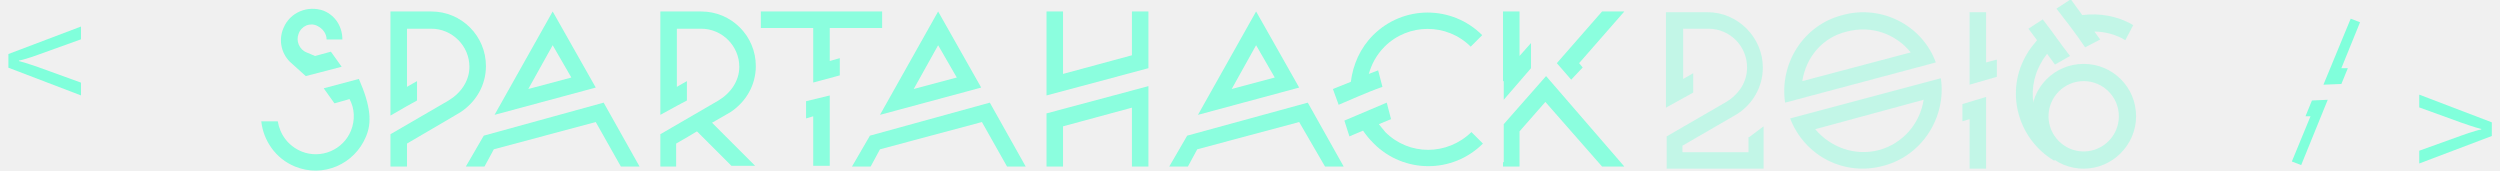
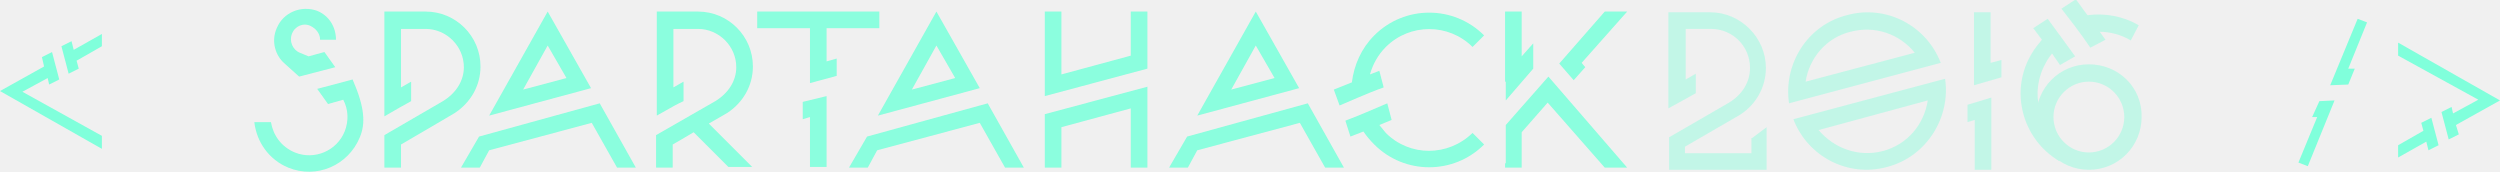
- <svg xmlns="http://www.w3.org/2000/svg" version="1.1" id="Layer_1" x="0px" y="0px" width="348.3px" height="23.8px" viewBox="0 0 348.3 23.8" style="enable-background:new 0 0 348.3 23.8;" xml:space="preserve">
+ <svg xmlns="http://www.w3.org/2000/svg" version="1.1" id="Layer_1" x="0px" y="0px" viewBox="0 0 346 23.8" style="enable-background:new 0 0 346 23.8;" xml:space="preserve">
  <style type="text/css">
	.st0{opacity:0.23;}
	.st1{fill:#80FFDB;}
	.st2{opacity:6.000000e-02;}
	.st3{fill:#5AFFB4;}
	.st4{opacity:9.000000e-02;fill:#80FFDB;}
	.st5{opacity:0.41;}
	.st6{fill:#80FFDB;stroke:#60EAA5;stroke-miterlimit:10;}
	.st7{opacity:0.63;}
	.st8{fill:none;stroke:#80FFDB;stroke-miterlimit:10;}
	.st9{opacity:0.72;fill:#80FFDB;}
	.st10{opacity:0.63;fill:#80FFDB;}
	.st11{opacity:0.33;fill:#80FFDB;}
	.st12{opacity:0.49;fill:#80FFDB;stroke:#60EAA5;stroke-miterlimit:10;}
	.st13{opacity:0.46;fill:#80FFDB;}
	.st14{fill:none;stroke:#60EAA5;stroke-miterlimit:10;}
	.st15{opacity:0.33;fill:#60EAA5;}
	.st16{opacity:0.49;fill:none;stroke:#60EAA5;stroke-miterlimit:10;}
	.st17{fill:#030316;}
	.st18{opacity:0.3;fill:none;stroke:#80FFDB;stroke-miterlimit:10;}
	.st19{fill:#FFFFFF;}
- 	.st20{font-family:'Moondance';}
- 	.st21{font-size:18.881px;}
- 	.st22{opacity:0.9;}
+ 	.st20{opacity:0.9;}
</style>
  <g>
    <g>
-       <g id="extras_4_">
-         <path class="st1" d="M324.3,13.9l-3.7,9.1l-1.3-0.5l2.6-6.3l-0.7,0l0.9-2.2L324.3,13.9z M323.7,11.8l3.8-9.2l1.3,0.5l-2.6,6.4     l0.9,0l-0.9,2.2L323.7,11.8z" />
-         <text transform="matrix(0 -1 1 0 347.1587 22.7776)" class="st1 st20 st21">v</text>
-         <text transform="matrix(0 1 -1 0 1.1704 3.698)" class="st1 st20 st21">v</text>
+       <g id="extras_1_">
+         <g>
+           <path class="st1" d="M323.1,13.9l-3.7,9.1l-1.3-0.5l2.6-6.3l-0.7,0L321,14L323.1,13.9z M322.5,11.8l3.8-9.2l1.3,0.5L325,9.5      l0.9,0l-0.9,2.2L322.5,11.8z" />
+         </g>
+         <g>
+           <path class="st1" d="M331.9,7.7V5.9l14.1,8l-6.1,3.4l0.4,1.3l-1.4,0.7l-1-3.8l1.4-0.7l0.2,0.9l3.5-1.9L331.9,7.7z M337.5,20.1      l-1.4,0.7l-0.3-1.2l-3.9,2.2v-1.7l3.5-2l-0.3-1.1l1.4-0.7L337.5,20.1z" />
+         </g>
+         <g>
+           <path class="st1" d="M14.1,18.8v1.8L0,12.6l6.1-3.4L5.8,7.9l1.4-0.7l1,3.8l-1.4,0.7l-0.2-0.9l-3.5,1.9L14.1,18.8z M8.5,6.4      l1.4-0.7l0.3,1.2l3.9-2.2v1.7l-3.5,2l0.3,1.1l-1.4,0.7L8.5,6.4z" />
+         </g>
      </g>
-       <g class="st22">
-         <path class="st1" d="M45.1,12.3L50,11c1.7,3.9,1.8,6.1,1,8c-1.6,3.9-6,5.8-9.9,4.2c-2.7-1.1-4.4-3.6-4.7-6.3h2.3     c0.3,1.8,1.4,3.4,3.3,4.2c2.7,1.1,5.8-0.2,6.9-2.9c0.6-1.5,0.5-3.1-0.2-4.4l-2.1,0.6L45.1,12.3z M47.6,9.3l-5,1.3l-2-1.8     c-1.3-1.1-1.9-3.1-1.1-4.9c0.9-2.2,3.4-3.2,5.6-2.4c1.7,0.7,2.6,2.3,2.6,4h-2.2c0-0.8-0.5-1.5-1.3-1.9c-1-0.5-2.2,0-2.6,1.1     c-0.4,1,0.1,2.2,1.1,2.6l1.2,0.5l2.2-0.6L47.6,9.3z" />
-         <path class="st1" d="M56.7,12.1l1.4-0.8v2.7c-0.9,0.5-2,1.1-3.7,2.1V1.6h5.7c4.2,0,7.6,3.4,7.6,7.6c0,2.7-1.4,5-3.5,6.4     c-0.3,0.2-0.5,0.3-7.5,4.4v3.2h-2.3v-4.5l8.1-4.7c1.8-1.1,2.9-2.8,2.9-4.7c0-2.9-2.4-5.3-5.3-5.3h-3.4V12.1z" />
-         <path class="st1" d="M84.1,14.3l5,8.9h-2.6L83,17l-14.2,3.8l-1.3,2.4h-2.6l2.5-4.3L84.1,14.3z M68.9,16L77,1.6l6,10.6L68.9,16z      M77,6.3l-3.4,6.1l6-1.6L77,6.3z" />
-         <path class="st1" d="M92,16V1.6h5.7c4.2,0,7.6,3.4,7.6,7.6c0,2.7-1.4,5-3.5,6.4c-0.2,0.1-0.3,0.2-2.6,1.5l6,6h-3.3l-4.8-4.8     c-0.8,0.5-1.7,1-2.9,1.7v3.2H92v-4.5l8.1-4.7c1.8-1.1,2.9-2.8,2.9-4.7c0-2.9-2.4-5.3-5.3-5.3h-3.4v8.1l1.4-0.8v2.7     C95.1,14.3,94.2,14.8,92,16z" />
-         <path class="st1" d="M106,1.6h16.9v2.3h-7.3v4.6l1.4-0.4v2.4l-3.7,1V3.9H106V1.6z M115.6,13.3v9.8h-2.3v-6.9l-1,0.3v-2.4     L115.6,13.3z" />
-         <path class="st1" d="M137.9,14.3l5,8.9h-2.6l-3.5-6.2l-14.2,3.8l-1.3,2.4h-2.6l2.5-4.3L137.9,14.3z M122.6,16l8.1-14.4l6,10.6     L122.6,16z M130.7,6.3l-3.4,6.1l6-1.6L130.7,6.3z" />
-         <path class="st1" d="M160,1.6v7.9l-14.2,3.8V1.6h2.3v8.7l9.6-2.6V1.6H160z M145.8,15.8l14.2-3.8v11.2h-2.3v-8.2l-9.6,2.6v5.6     h-2.3V15.8z" />
-         <path class="st1" d="M182.2,14.3l5,8.9h-2.6L181,17l-14.2,3.8l-1.3,2.4h-2.6l2.5-4.3L182.2,14.3z M166.9,16L175,1.6l6,10.6     L166.9,16z M175,6.3l-3.4,6.1l6-1.6L175,6.3z" />
-         <path class="st1" d="M185.7,12.4l2.5-1c0.3-2.4,1.3-4.7,3.1-6.5c4.2-4.2,11-4.2,15.2,0l-1.6,1.6c-3.3-3.3-8.7-3.3-12,0     c-1.1,1.1-1.8,2.4-2.2,3.8l1.3-0.5l0.6,2.3c-2.3,0.8-5.1,2.1-6.1,2.5L185.7,12.4z M193.2,14.3l0.6,2.3l-1.7,0.7     c0.3,0.4,0.6,0.7,0.9,1.1c3.3,3.3,8.6,3.3,12,0l1.6,1.6c-4.2,4.2-11,4.2-15.2,0c-0.6-0.6-1.1-1.2-1.5-1.8L188,19l-0.7-2.2     C189.9,15.7,190.6,15.4,193.2,14.3z" />
-         <path class="st1" d="M213.3,9.5l-3.8,4.4v-2.6h-0.1V1.6h2.3v6.2l1.6-1.8V9.5z M226.3,23.2h-3.1l-7.9-9l-3.6,4.1v4.9h-2.3v-0.6     h0.1v-5.3l5.9-6.7L226.3,23.2z M218.9,11.1l-2-2.3l6.3-7.2h3.1L220,8.8l0.5,0.6L218.9,11.1z" />
+       <g class="st20">
+         <g>
+           <path class="st1" d="M43.9,12.3l4.9-1.3c1.7,3.9,1.8,6.1,1,8c-1.6,3.9-6,5.8-9.9,4.2c-2.7-1.1-4.4-3.6-4.7-6.3h2.3      c0.3,1.8,1.4,3.4,3.3,4.2c2.7,1.1,5.8-0.2,6.9-2.9c0.6-1.5,0.5-3.1-0.2-4.4l-2.1,0.6L43.9,12.3z M46.4,9.3l-5,1.3l-2-1.8      c-1.3-1.1-1.9-3.1-1.1-4.9c0.9-2.2,3.4-3.2,5.6-2.4c1.7,0.7,2.6,2.3,2.6,4h-2.2c0-0.8-0.5-1.5-1.3-1.9c-1-0.5-2.2,0-2.6,1.1      c-0.4,1,0.1,2.2,1.1,2.6l1.2,0.5l2.2-0.6L46.4,9.3z" />
+         </g>
+         <g>
+           <path class="st1" d="M55.5,12.1l1.4-0.8v2.7c-0.9,0.5-2,1.1-3.7,2.1V1.6h5.7c4.2,0,7.6,3.4,7.6,7.6c0,2.7-1.4,5-3.5,6.4      c-0.3,0.2-0.5,0.3-7.5,4.4v3.2h-2.3v-4.5l8.1-4.7c1.8-1.1,2.9-2.8,2.9-4.7c0-2.9-2.4-5.3-5.3-5.3h-3.4V12.1z" />
+         </g>
+         <g>
+           <path class="st1" d="M83,14.3l5,8.9h-2.6L81.9,17l-14.2,3.8l-1.3,2.4h-2.6l2.5-4.3L83,14.3z M67.7,16l8.1-14.4l6,10.6L67.7,16z       M75.8,6.3l-3.4,6.1l6-1.6L75.8,6.3z" />
+         </g>
+         <g>
+           <path class="st1" d="M90.9,16V1.6h5.7c4.2,0,7.6,3.4,7.6,7.6c0,2.7-1.4,5-3.5,6.4c-0.2,0.1-0.3,0.2-2.6,1.5l6,6h-3.3l-4.8-4.8      c-0.8,0.5-1.7,1-2.9,1.7v3.2h-2.3v-4.5L99,14c1.8-1.1,2.9-2.8,2.9-4.7c0-2.9-2.4-5.3-5.3-5.3h-3.4v8.1l1.4-0.8v2.7      C93.9,14.3,93,14.8,90.9,16z" />
+         </g>
+         <g>
+           <path class="st1" d="M104.8,1.6h16.9v2.3h-7.3v4.6l1.4-0.4v2.4l-3.7,1V3.9h-7.3V1.6z M114.4,13.3v9.8h-2.3v-6.9l-1,0.3v-2.4      L114.4,13.3z" />
+         </g>
+         <g>
+           <path class="st1" d="M136.7,14.3l5,8.9h-2.6l-3.5-6.2l-14.2,3.8l-1.3,2.4h-2.6l2.5-4.3L136.7,14.3z M121.5,16l8.1-14.4l6,10.6      L121.5,16z M129.6,6.3l-3.4,6.1l6-1.6L129.6,6.3z" />
+         </g>
+         <g>
+           <path class="st1" d="M158.8,1.6v7.9l-14.2,3.8V1.6h2.3v8.7l9.6-2.6V1.6H158.8z M144.6,15.8l14.2-3.8v11.2h-2.3v-8.2l-9.6,2.6      v5.6h-2.3V15.8z" />
+         </g>
+         <g>
+           <path class="st1" d="M181,14.3l5,8.9h-2.6l-3.5-6.2l-14.2,3.8l-1.3,2.4h-2.6l2.5-4.3L181,14.3z M165.7,16l8.1-14.4l6,10.6      L165.7,16z M173.8,6.3l-3.4,6.1l6-1.6L173.8,6.3z" />
+         </g>
+         <g>
+           <path class="st1" d="M184.6,12.4l2.5-1c0.3-2.4,1.3-4.7,3.1-6.5c4.2-4.2,11-4.2,15.2,0l-1.6,1.6c-3.3-3.3-8.7-3.3-12,0      c-1.1,1.1-1.8,2.4-2.2,3.8l1.3-0.5l0.6,2.3c-2.3,0.8-5.1,2.1-6.1,2.5L184.6,12.4z M192,14.3l0.6,2.3l-1.7,0.7      c0.3,0.4,0.6,0.7,0.9,1.1c3.3,3.3,8.6,3.3,12,0l1.6,1.6c-4.2,4.2-11,4.2-15.2,0c-0.6-0.6-1.1-1.2-1.5-1.8l-1.8,0.7l-0.7-2.2      C188.8,15.7,189.4,15.4,192,14.3z" />
+         </g>
+         <g>
+           <path class="st1" d="M212.2,9.5l-3.8,4.4v-2.6h-0.1V1.6h2.3v6.2l1.6-1.8V9.5z M225.2,23.2h-3.1l-7.9-9l-3.6,4.1v4.9h-2.3v-0.6      h0.1v-5.3l5.9-6.7L225.2,23.2z M217.8,11.1l-2-2.3l6.3-7.2h3.1l-6.3,7.1l0.5,0.6L217.8,11.1z" />
+         </g>
      </g>
    </g>
    <g class="st5">
-       <path class="st1" d="M243.7,19.1l2-1.5v5.9h-13.5V19l8.3-4.8c1.8-1.1,2.9-2.8,2.9-4.8c0-3-2.4-5.4-5.4-5.4h-3.5v7l1.4-0.8v2.7    c-0.7,0.4-1.6,0.9-3.8,2.1V1.7h5.8c4.2,0,7.7,3.5,7.7,7.7c0,2.7-1.4,5.1-3.6,6.5l-7.6,4.4v0.9h9.2V19.1z" />
-       <path class="st1" d="M269.7,8.7l-21,5.6c-0.8-5.4,2.5-10.8,8-12.2C262.1,0.6,267.8,3.5,269.7,8.7z M249.4,16.5l21-5.6    c0.8,5.4-2.6,10.8-8,12.2C256.9,24.6,251.4,21.7,249.4,16.5z M251.1,11.3l15.1-4c-2.1-2.6-5.5-3.8-8.9-2.9    C253.9,5.2,251.6,8,251.1,11.3z M268,13.9L252.9,18c2.1,2.5,5.5,3.8,8.9,2.9C265.1,20,267.5,17.2,268,13.9z" />
-       <path class="st1" d="M276.7,13.5v10h-2.3v-6.9l-1,0.3v-2.4L276.7,13.5z M274.4,11.8V1.7h2.3v7l1.5-0.4v2.4L274.4,11.8z" />
-       <path class="st1" d="M296.1,5.6c-1.3-0.8-2.9-1.2-4.3-1.2l0.8,1.1l-2.1,1.1c-1.4-2.1-3.3-4.5-4-5.4l2-1.3l1.6,2.2    c2.4-0.3,4.9,0.1,7.1,1.4 M288.4,7.8L286.3,9l-1.1-1.5c-0.3,0.4-0.6,0.8-0.8,1.2c-2.4,4.1-1.1,9.3,3,11.7l-1.2,2    c-5.2-3.1-6.9-9.8-3.8-14.9c0.4-0.7,0.9-1.3,1.4-1.9l-1.2-1.6l2-1.3C286.3,4.9,286.7,5.6,288.4,7.8z" />
-       <path class="st1" d="M290.3,11.3c2.7,0,4.9,2.2,4.9,4.9c0,2.7-2.2,4.9-4.9,4.9s-4.9-2.2-4.9-4.9C285.4,13.5,287.6,11.3,290.3,11.3     M290.3,8.9c-4.1,0-7.3,3.3-7.3,7.3c0,4.1,3.3,7.3,7.3,7.3s7.3-3.3,7.3-7.3C297.6,12.1,294.3,8.9,290.3,8.9L290.3,8.9z" />
+       <g>
+         <path class="st1" d="M242.5,19.1l2-1.5v5.9H231V19l8.3-4.8c1.8-1.1,2.9-2.8,2.9-4.8c0-3-2.4-5.4-5.4-5.4h-3.5v7l1.4-0.8v2.7     c-0.7,0.4-1.6,0.9-3.8,2.1V1.7h5.8c4.2,0,7.7,3.5,7.7,7.7c0,2.7-1.4,5.1-3.6,6.5l-7.6,4.4v0.9h9.2V19.1z" />
+       </g>
+       <g>
+         <path class="st1" d="M268.6,8.7l-21,5.6c-0.8-5.4,2.5-10.8,8-12.2C261,0.6,266.6,3.5,268.6,8.7z M248.2,16.5l21-5.6     c0.8,5.4-2.6,10.8-8,12.2C255.8,24.6,250.2,21.7,248.2,16.5z M249.9,11.3l15.1-4c-2.1-2.6-5.5-3.8-8.9-2.9     C252.8,5.2,250.4,8,249.9,11.3z M266.8,13.9L251.7,18c2.1,2.5,5.5,3.8,8.9,2.9C264,20,266.3,17.2,266.8,13.9z" />
+       </g>
+       <g>
+         <path class="st1" d="M275.6,13.5v10h-2.3v-6.9l-1,0.3v-2.4L275.6,13.5z M273.2,11.8V1.7h2.3v7l1.5-0.4v2.4L273.2,11.8z" />
+       </g>
+       <g>
+         <path class="st1" d="M294.9,5.6c-1.3-0.8-2.9-1.2-4.3-1.2l0.8,1.1l-2.1,1.1c-1.4-2.1-3.3-4.5-4-5.4l2-1.3l1.6,2.2     c2.4-0.3,4.9,0.1,7.1,1.4 M287.2,7.8L285.1,9L284,7.4c-0.3,0.4-0.6,0.8-0.8,1.2c-2.4,4.1-1.1,9.3,3,11.7l-1.2,2     c-5.2-3.1-6.9-9.8-3.8-14.9c0.4-0.7,0.9-1.3,1.4-1.9l-1.2-1.6l2-1.3C285.1,4.9,285.6,5.6,287.2,7.8z" />
+       </g>
+       <g>
+         <path class="st1" d="M289.1,11.3c2.7,0,4.9,2.2,4.9,4.9c0,2.7-2.2,4.9-4.9,4.9s-4.9-2.2-4.9-4.9     C284.2,13.5,286.4,11.3,289.1,11.3 M289.1,8.9c-4.1,0-7.3,3.3-7.3,7.3c0,4.1,3.3,7.3,7.3,7.3c4.1,0,7.3-3.3,7.3-7.3     C296.5,12.1,293.2,8.9,289.1,8.9L289.1,8.9z" />
+       </g>
    </g>
  </g>
</svg>
